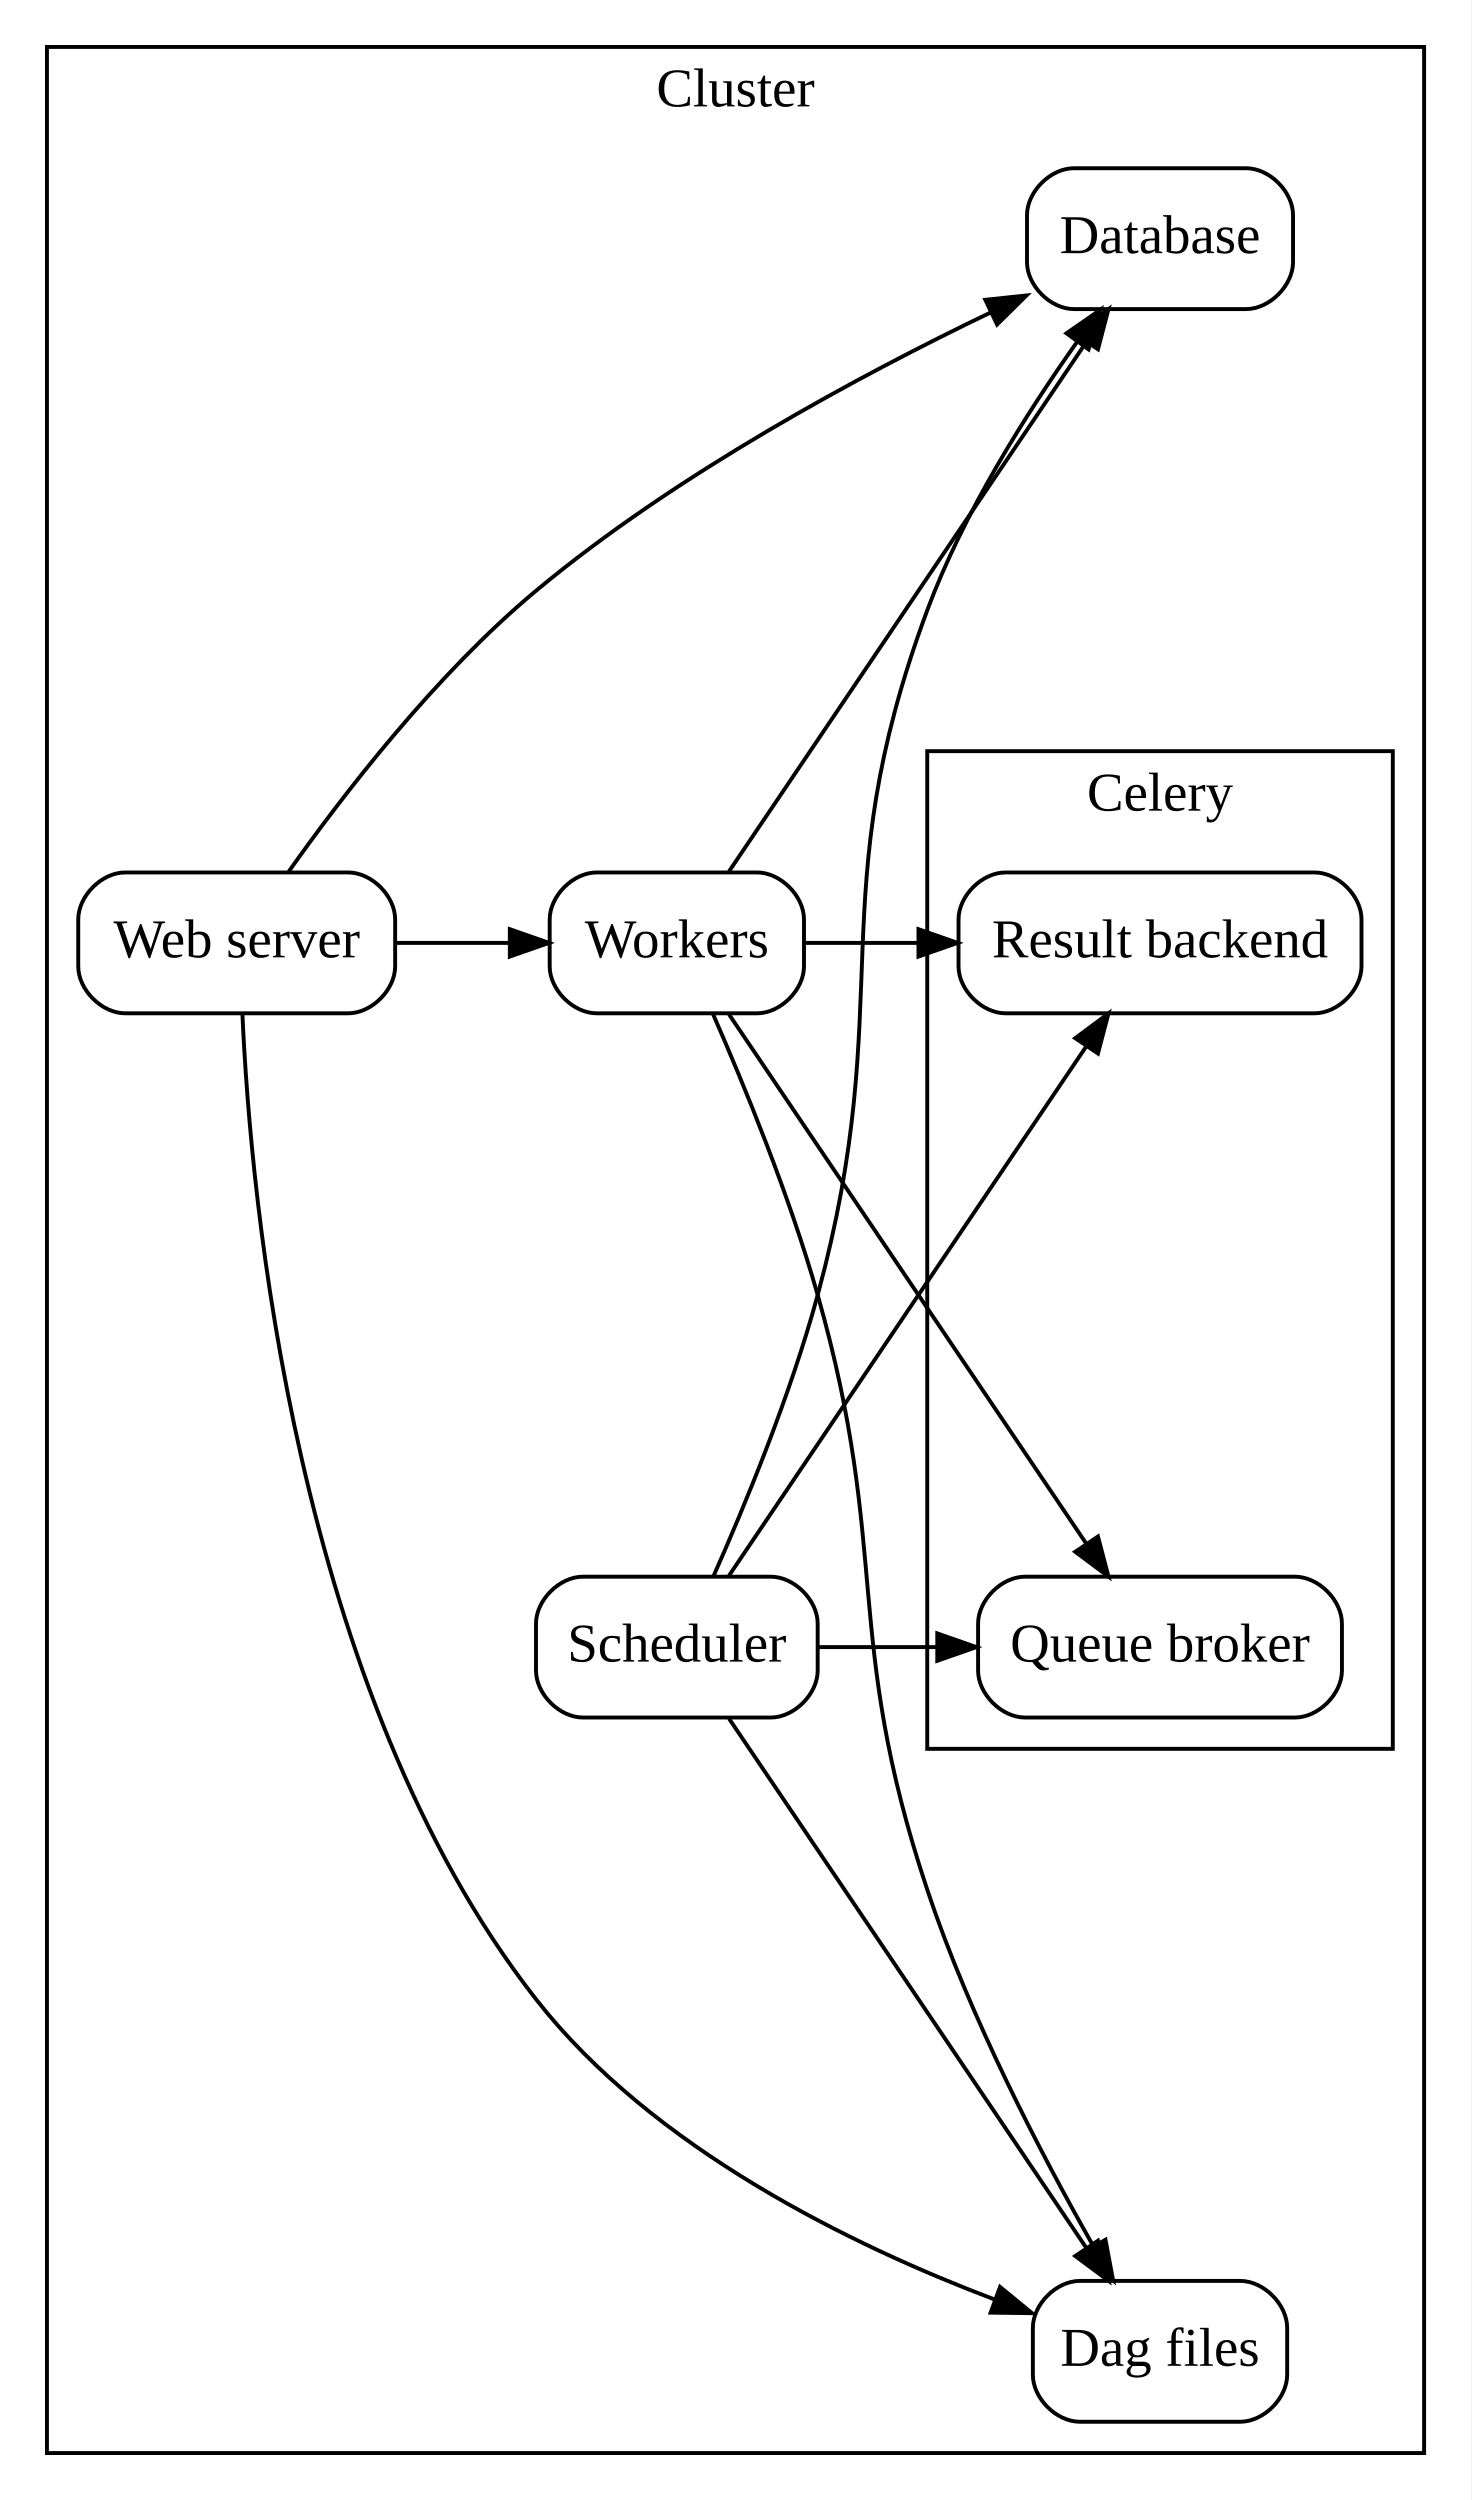
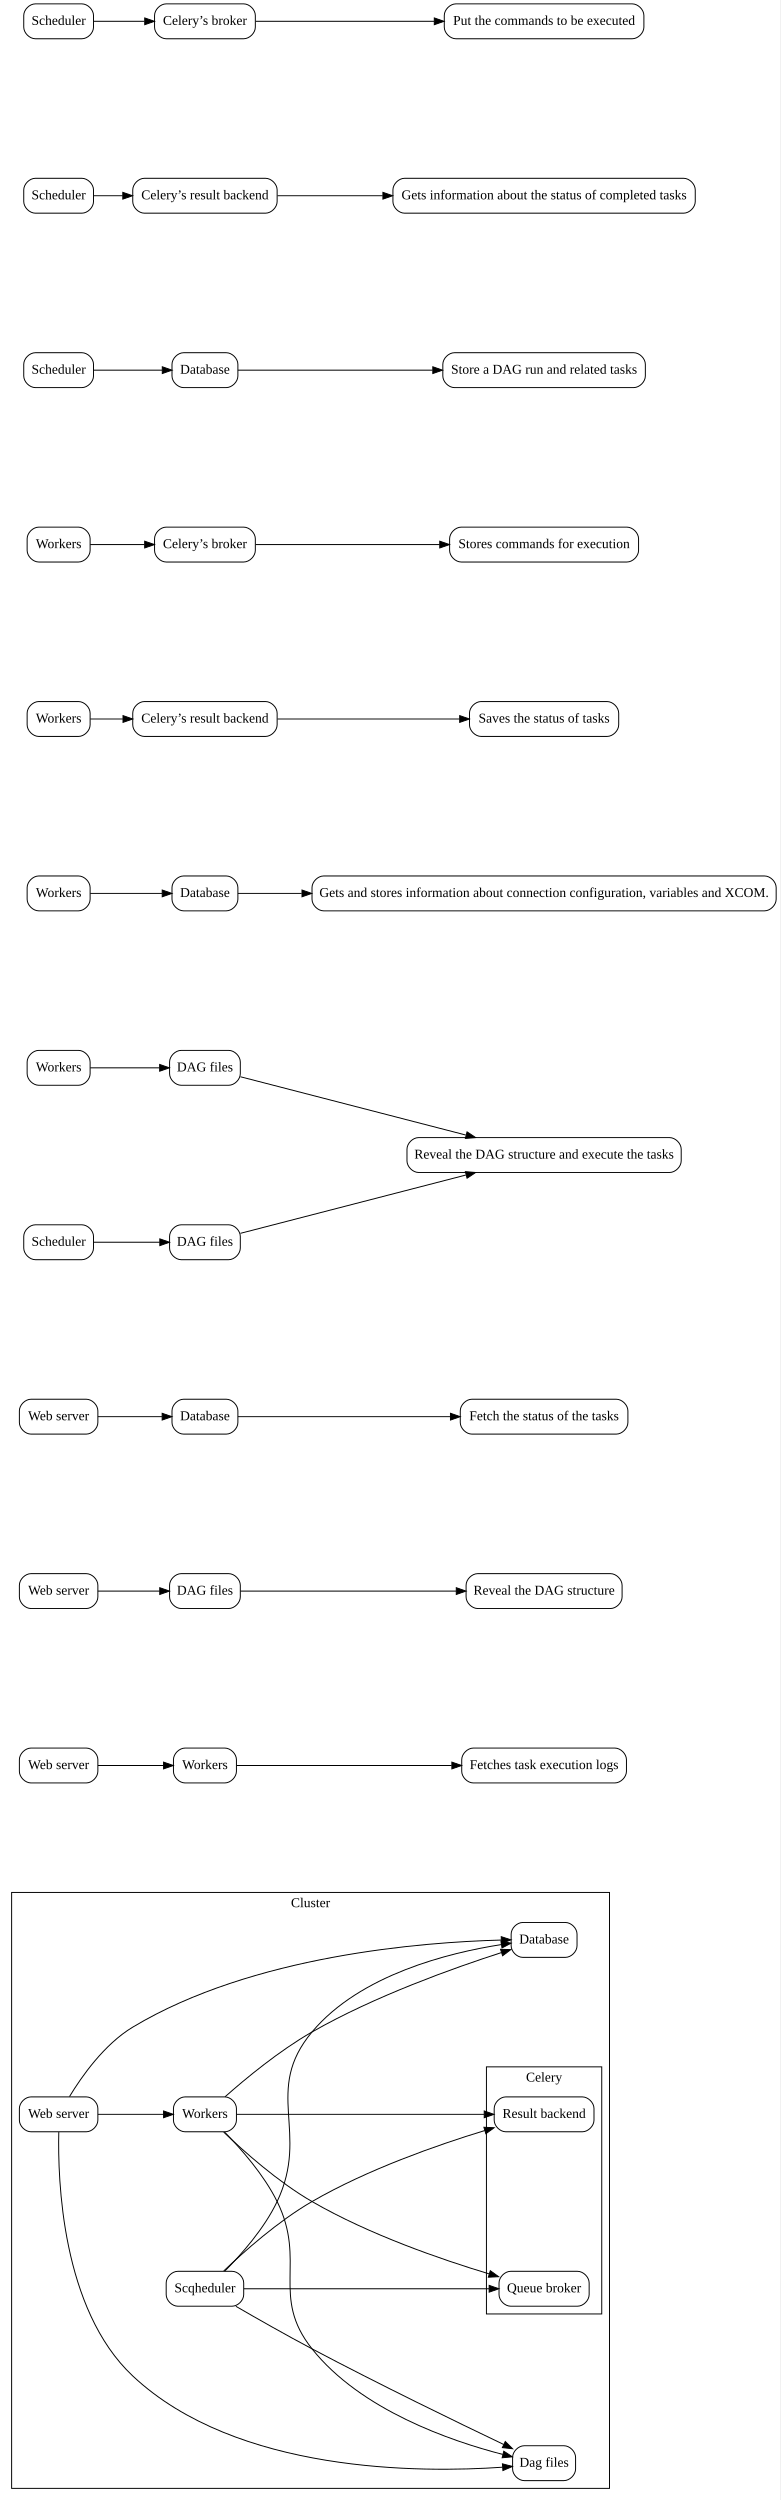
- <svg xmlns="http://www.w3.org/2000/svg" width="376pt" height="639pt" viewBox="0.00 0.00 376.00 639.00">
-   <g id="graph0" class="graph" transform="scale(1 1) rotate(0) translate(4 635)">
-     <polygon fill="white" stroke="transparent" points="-4,4 -4,-635 372,-635 372,4 -4,4" />
+ <svg xmlns="http://www.w3.org/2000/svg" width="805pt" height="2580pt" viewBox="0.00 0.00 805.00 2580.00">
+   <g id="graph0" class="graph" transform="scale(1 1) rotate(0) translate(4 2576)">
+     <polygon fill="white" stroke="transparent" points="-4,4 -4,-2576 801,-2576 801,4 -4,4" />
    <g id="clust1" class="cluster">
-       <polygon fill="none" stroke="black" points="8,-8 8,-623 360,-623 360,-8 8,-8" />
-       <text text-anchor="middle" x="184" y="-607.8" font-family="Times New Roman,serif" font-size="14.00">Cluster</text>
+       <polygon fill="none" stroke="black" points="8,-8 8,-623 625,-623 625,-8 8,-8" />
+       <text text-anchor="middle" x="316.5" y="-607.8" font-family="Times New Roman,serif" font-size="14.00">Cluster</text>
    </g>
    <g id="clust2" class="cluster">
-       <polygon fill="none" stroke="black" points="233,-188 233,-443 352,-443 352,-188 233,-188" />
-       <text text-anchor="middle" x="292.5" y="-427.8" font-family="Times New Roman,serif" font-size="14.00">Celery</text>
+       <polygon fill="none" stroke="black" points="498,-188 498,-443 617,-443 617,-188 498,-188" />
+       <text text-anchor="middle" x="557.5" y="-427.8" font-family="Times New Roman,serif" font-size="14.00">Celery</text>
    </g>
    <g id="node1" class="node">
      <path fill="none" stroke="black" d="M85,-412C85,-412 28,-412 28,-412 22,-412 16,-406 16,-400 16,-400 16,-388 16,-388 16,-382 22,-376 28,-376 28,-376 85,-376 85,-376 91,-376 97,-382 97,-388 97,-388 97,-400 97,-400 97,-406 91,-412 85,-412" />
      <text text-anchor="middle" x="56.5" y="-390.3" font-family="Times New Roman,serif" font-size="14.00">Web server</text>
    </g>
    <g id="node2" class="node">
-       <path fill="none" stroke="black" d="M189.5,-412C189.5,-412 148.5,-412 148.5,-412 142.5,-412 136.5,-406 136.5,-400 136.5,-400 136.5,-388 136.5,-388 136.5,-382 142.5,-376 148.5,-376 148.5,-376 189.5,-376 189.5,-376 195.5,-376 201.5,-382 201.5,-388 201.5,-388 201.5,-400 201.5,-400 201.5,-406 195.5,-412 189.5,-412" />
-       <text text-anchor="middle" x="169" y="-390.3" font-family="Times New Roman,serif" font-size="14.00">Workers</text>
+       <path fill="none" stroke="black" d="M228,-412C228,-412 187,-412 187,-412 181,-412 175,-406 175,-400 175,-400 175,-388 175,-388 175,-382 181,-376 187,-376 187,-376 228,-376 228,-376 234,-376 240,-382 240,-388 240,-388 240,-400 240,-400 240,-406 234,-412 228,-412" />
+       <text text-anchor="middle" x="207.5" y="-390.3" font-family="Times New Roman,serif" font-size="14.00">Workers</text>
    </g>
    <g id="edge1" class="edge">
-       <path fill="none" stroke="black" d="M97.08,-394C106.54,-394 116.67,-394 126.22,-394" />
-       <polygon fill="black" stroke="black" points="126.31,-397.5 136.31,-394 126.31,-390.5 126.31,-397.5" />
+       <path fill="none" stroke="black" d="M97.04,-394C117.93,-394 143.57,-394 164.78,-394" />
+       <polygon fill="black" stroke="black" points="164.8,-397.5 174.8,-394 164.8,-390.5 164.8,-397.5" />
    </g>
    <g id="node4" class="node">
-       <path fill="none" stroke="black" d="M314.5,-592C314.5,-592 270.5,-592 270.5,-592 264.5,-592 258.5,-586 258.5,-580 258.5,-580 258.5,-568 258.5,-568 258.5,-562 264.5,-556 270.5,-556 270.5,-556 314.5,-556 314.5,-556 320.5,-556 326.5,-562 326.5,-568 326.5,-568 326.5,-580 326.5,-580 326.5,-586 320.5,-592 314.5,-592" />
-       <text text-anchor="middle" x="292.5" y="-570.3" font-family="Times New Roman,serif" font-size="14.00">Database</text>
+       <path fill="none" stroke="black" d="M579.5,-592C579.5,-592 535.5,-592 535.5,-592 529.5,-592 523.5,-586 523.5,-580 523.5,-580 523.5,-568 523.5,-568 523.5,-562 529.5,-556 535.5,-556 535.5,-556 579.5,-556 579.5,-556 585.5,-556 591.5,-562 591.5,-568 591.5,-568 591.5,-580 591.5,-580 591.5,-586 585.5,-592 579.5,-592" />
+       <text text-anchor="middle" x="557.5" y="-570.3" font-family="Times New Roman,serif" font-size="14.00">Database</text>
    </g>
    <g id="edge2" class="edge">
-       <path fill="none" stroke="black" d="M69.79,-412.22C83.54,-431.68 107.3,-462.59 133,-484 168.78,-513.81 215.8,-539.09 249.32,-555.19" />
-       <polygon fill="black" stroke="black" points="247.85,-558.37 258.39,-559.49 250.85,-552.05 247.85,-558.37" />
+       <path fill="none" stroke="black" d="M67.72,-412.34C80.29,-433.11 103.63,-466.35 133,-484 256.47,-558.2 432.42,-571.74 513.08,-573.86" />
+       <polygon fill="black" stroke="black" points="513.28,-577.37 523.35,-574.08 513.43,-570.37 513.28,-577.37" />
    </g>
    <g id="node5" class="node">
-       <path fill="none" stroke="black" d="M313,-52C313,-52 272,-52 272,-52 266,-52 260,-46 260,-40 260,-40 260,-28 260,-28 260,-22 266,-16 272,-16 272,-16 313,-16 313,-16 319,-16 325,-22 325,-28 325,-28 325,-40 325,-40 325,-46 319,-52 313,-52" />
-       <text text-anchor="middle" x="292.5" y="-30.3" font-family="Times New Roman,serif" font-size="14.00">Dag files</text>
+       <path fill="none" stroke="black" d="M578,-52C578,-52 537,-52 537,-52 531,-52 525,-46 525,-40 525,-40 525,-28 525,-28 525,-22 531,-16 537,-16 537,-16 578,-16 578,-16 584,-16 590,-22 590,-28 590,-28 590,-40 590,-40 590,-46 584,-52 578,-52" />
+       <text text-anchor="middle" x="557.5" y="-30.3" font-family="Times New Roman,serif" font-size="14.00">Dag files</text>
    </g>
    <g id="edge3" class="edge">
-       <path fill="none" stroke="black" d="M57.96,-375.82C60.04,-329.07 71.4,-202.8 133,-124 162.93,-85.72 213.98,-60.98 250.05,-47.31" />
-       <polygon fill="black" stroke="black" points="251.61,-50.47 259.8,-43.75 249.2,-43.89 251.61,-50.47" />
+       <path fill="none" stroke="black" d="M56.67,-375.69C55.51,-326.93 59.54,-192.95 133,-124 240.09,-23.48 430.42,-23.98 514.54,-29.84" />
+       <polygon fill="black" stroke="black" points="514.49,-33.35 524.73,-30.62 515.02,-26.37 514.49,-33.35" />
    </g>
    <g id="edge4" class="edge">
-       <path fill="none" stroke="black" d="M182.32,-412.25C203.93,-444.27 248.76,-510.68 273.73,-547.67" />
-       <polygon fill="black" stroke="black" points="270.83,-549.64 279.33,-555.97 276.64,-545.72 270.83,-549.64" />
+       <path fill="none" stroke="black" d="M228.26,-412.14C249.3,-430.75 284.16,-459.64 318,-479 382.61,-515.96 464.41,-545.12 513.49,-560.94" />
+       <polygon fill="black" stroke="black" points="512.56,-564.31 523.15,-564.01 514.68,-557.64 512.56,-564.31" />
    </g>
    <g id="edge5" class="edge">
-       <path fill="none" stroke="black" d="M178.28,-375.73C186.13,-357.79 197.77,-329.48 205,-304 223.75,-237.92 211.31,-217.18 233,-152 243.85,-119.39 262.12,-84.4 275.36,-61.06" />
-       <polygon fill="black" stroke="black" points="278.56,-62.53 280.52,-52.12 272.49,-59.04 278.56,-62.53" />
+       <path fill="none" stroke="black" d="M227.66,-375.79C244.44,-358.77 268.24,-331.86 282,-304 312.74,-241.75 274.78,-206.33 318,-152 368.25,-88.83 461.02,-56.92 514.85,-43.02" />
+       <polygon fill="black" stroke="black" points="515.9,-46.37 524.75,-40.56 514.2,-39.58 515.9,-46.37" />
    </g>
    <g id="node6" class="node">
-       <path fill="none" stroke="black" d="M332,-412C332,-412 253,-412 253,-412 247,-412 241,-406 241,-400 241,-400 241,-388 241,-388 241,-382 247,-376 253,-376 253,-376 332,-376 332,-376 338,-376 344,-382 344,-388 344,-388 344,-400 344,-400 344,-406 338,-412 332,-412" />
-       <text text-anchor="middle" x="292.5" y="-390.3" font-family="Times New Roman,serif" font-size="14.00">Result backend</text>
+       <path fill="none" stroke="black" d="M597,-412C597,-412 518,-412 518,-412 512,-412 506,-406 506,-400 506,-400 506,-388 506,-388 506,-382 512,-376 518,-376 518,-376 597,-376 597,-376 603,-376 609,-382 609,-388 609,-388 609,-400 609,-400 609,-406 603,-412 597,-412" />
+       <text text-anchor="middle" x="557.5" y="-390.3" font-family="Times New Roman,serif" font-size="14.00">Result backend</text>
    </g>
    <g id="edge6" class="edge">
-       <path fill="none" stroke="black" d="M201.61,-394C210.57,-394 220.64,-394 230.72,-394" />
-       <polygon fill="black" stroke="black" points="230.76,-397.5 240.76,-394 230.76,-390.5 230.76,-397.5" />
+       <path fill="none" stroke="black" d="M240.31,-394C298.08,-394 421.14,-394 495.55,-394" />
+       <polygon fill="black" stroke="black" points="495.72,-397.5 505.72,-394 495.72,-390.5 495.72,-397.5" />
    </g>
    <g id="node7" class="node">
-       <path fill="none" stroke="black" d="M327,-232C327,-232 258,-232 258,-232 252,-232 246,-226 246,-220 246,-220 246,-208 246,-208 246,-202 252,-196 258,-196 258,-196 327,-196 327,-196 333,-196 339,-202 339,-208 339,-208 339,-220 339,-220 339,-226 333,-232 327,-232" />
-       <text text-anchor="middle" x="292.5" y="-210.3" font-family="Times New Roman,serif" font-size="14.00">Queue broker</text>
+       <path fill="none" stroke="black" d="M592,-232C592,-232 523,-232 523,-232 517,-232 511,-226 511,-220 511,-220 511,-208 511,-208 511,-202 517,-196 523,-196 523,-196 592,-196 592,-196 598,-196 604,-202 604,-208 604,-208 604,-220 604,-220 604,-226 598,-232 592,-232" />
+       <text text-anchor="middle" x="557.5" y="-210.3" font-family="Times New Roman,serif" font-size="14.00">Queue broker</text>
    </g>
    <g id="edge7" class="edge">
-       <path fill="none" stroke="black" d="M182.32,-375.75C203.93,-343.73 248.76,-277.32 273.73,-240.33" />
-       <polygon fill="black" stroke="black" points="276.64,-242.28 279.33,-232.03 270.83,-238.36 276.64,-242.28" />
+       <path fill="none" stroke="black" d="M226.85,-375.67C247.52,-355.84 282.85,-324.33 318,-304 376.9,-269.93 451.08,-244.32 500.94,-229.3" />
+       <polygon fill="black" stroke="black" points="501.99,-232.64 510.57,-226.44 499.99,-225.93 501.99,-232.64" />
    </g>
    <g id="node3" class="node">
-       <path fill="none" stroke="black" d="M193,-232C193,-232 145,-232 145,-232 139,-232 133,-226 133,-220 133,-220 133,-208 133,-208 133,-202 139,-196 145,-196 145,-196 193,-196 193,-196 199,-196 205,-202 205,-208 205,-208 205,-220 205,-220 205,-226 199,-232 193,-232" />
-       <text text-anchor="middle" x="169" y="-210.3" font-family="Times New Roman,serif" font-size="14.00">Scheduler</text>
+       <path fill="none" stroke="black" d="M235.5,-232C235.5,-232 179.5,-232 179.5,-232 173.5,-232 167.5,-226 167.5,-220 167.5,-220 167.5,-208 167.5,-208 167.5,-202 173.5,-196 179.5,-196 179.5,-196 235.5,-196 235.5,-196 241.5,-196 247.5,-202 247.5,-208 247.5,-208 247.5,-220 247.5,-220 247.5,-226 241.5,-232 235.5,-232" />
+       <text text-anchor="middle" x="207.5" y="-210.3" font-family="Times New Roman,serif" font-size="14.00">Scqheduler</text>
    </g>
    <g id="edge8" class="edge">
-       <path fill="none" stroke="black" d="M178.41,-232.23C186.36,-250.14 198.07,-278.43 205,-304 225.61,-380.02 205.6,-405.15 233,-479 242.21,-503.81 258.25,-529.2 271.21,-547.48" />
-       <polygon fill="black" stroke="black" points="268.58,-549.81 277.28,-555.85 274.24,-545.7 268.58,-549.81" />
+       <path fill="none" stroke="black" d="M227.85,-232.12C244.77,-249.07 268.66,-275.94 282,-304 316.1,-375.71 267.01,-418.13 318,-479 367.61,-538.22 459.37,-560.8 513.47,-569.2" />
+       <polygon fill="black" stroke="black" points="513.04,-572.68 523.44,-570.66 514.05,-565.75 513.04,-572.68" />
    </g>
    <g id="edge9" class="edge">
-       <path fill="none" stroke="black" d="M182.32,-195.75C203.93,-163.73 248.76,-97.32 273.73,-60.33" />
-       <polygon fill="black" stroke="black" points="276.64,-62.28 279.33,-52.03 270.83,-58.36 276.64,-62.28" />
+       <path fill="none" stroke="black" d="M239.4,-195.9C261.19,-183.28 291.17,-166.22 318,-152 386.69,-115.6 468.13,-76.06 515.88,-53.25" />
+       <polygon fill="black" stroke="black" points="517.45,-56.38 524.96,-48.91 514.43,-50.06 517.45,-56.38" />
    </g>
    <g id="edge10" class="edge">
-       <path fill="none" stroke="black" d="M182.32,-232.25C203.93,-264.27 248.76,-330.68 273.73,-367.67" />
-       <polygon fill="black" stroke="black" points="270.83,-369.64 279.33,-375.97 276.64,-365.72 270.83,-369.64" />
+       <path fill="none" stroke="black" d="M226.85,-232.33C247.52,-252.16 282.85,-283.67 318,-304 375.1,-337.03 446.57,-362.11 496.31,-377.3" />
+       <polygon fill="black" stroke="black" points="495.38,-380.67 505.96,-380.2 497.39,-373.97 495.38,-380.67" />
    </g>
    <g id="edge11" class="edge">
-       <path fill="none" stroke="black" d="M205.14,-214C214.6,-214 225.08,-214 235.38,-214" />
-       <polygon fill="black" stroke="black" points="235.57,-217.5 245.57,-214 235.57,-210.5 235.57,-217.5" />
+       <path fill="none" stroke="black" d="M247.74,-214C309.58,-214 429.93,-214 500.73,-214" />
+       <polygon fill="black" stroke="black" points="500.81,-217.5 510.81,-214 500.81,-210.5 500.81,-217.5" />
+     </g>
+     <g id="node8" class="node">
+       <path fill="none" stroke="black" d="M85,-772C85,-772 28,-772 28,-772 22,-772 16,-766 16,-760 16,-760 16,-748 16,-748 16,-742 22,-736 28,-736 28,-736 85,-736 85,-736 91,-736 97,-742 97,-748 97,-748 97,-760 97,-760 97,-766 91,-772 85,-772" />
+       <text text-anchor="middle" x="56.5" y="-750.3" font-family="Times New Roman,serif" font-size="14.00">Web server</text>
+     </g>
+     <g id="node9" class="node">
+       <path fill="none" stroke="black" d="M228,-772C228,-772 187,-772 187,-772 181,-772 175,-766 175,-760 175,-760 175,-748 175,-748 175,-742 181,-736 187,-736 187,-736 228,-736 228,-736 234,-736 240,-742 240,-748 240,-748 240,-760 240,-760 240,-766 234,-772 228,-772" />
+       <text text-anchor="middle" x="207.5" y="-750.3" font-family="Times New Roman,serif" font-size="14.00">Workers</text>
+     </g>
+     <g id="edge12" class="edge">
+       <path fill="none" stroke="black" d="M97.04,-754C117.93,-754 143.57,-754 164.78,-754" />
+       <polygon fill="black" stroke="black" points="164.8,-757.5 174.8,-754 164.8,-750.5 164.8,-757.5" />
+     </g>
+     <g id="node10" class="node">
+       <path fill="none" stroke="black" d="M630.5,-772C630.5,-772 484.5,-772 484.5,-772 478.5,-772 472.5,-766 472.5,-760 472.5,-760 472.5,-748 472.5,-748 472.5,-742 478.5,-736 484.5,-736 484.5,-736 630.5,-736 630.5,-736 636.5,-736 642.5,-742 642.5,-748 642.5,-748 642.5,-760 642.5,-760 642.5,-766 636.5,-772 630.5,-772" />
+       <text text-anchor="middle" x="557.5" y="-750.3" font-family="Times New Roman,serif" font-size="14.00">Fetches task execution logs</text>
+     </g>
+     <g id="edge13" class="edge">
+       <path fill="none" stroke="black" d="M240.31,-754C290.06,-754 388.26,-754 462.09,-754" />
+       <polygon fill="black" stroke="black" points="462.33,-757.5 472.33,-754 462.33,-750.5 462.33,-757.5" />
+     </g>
+     <g id="node11" class="node">
+       <path fill="none" stroke="black" d="M85,-952C85,-952 28,-952 28,-952 22,-952 16,-946 16,-940 16,-940 16,-928 16,-928 16,-922 22,-916 28,-916 28,-916 85,-916 85,-916 91,-916 97,-922 97,-928 97,-928 97,-940 97,-940 97,-946 91,-952 85,-952" />
+       <text text-anchor="middle" x="56.5" y="-930.3" font-family="Times New Roman,serif" font-size="14.00">Web server</text>
+     </g>
+     <g id="node12" class="node">
+       <path fill="none" stroke="black" d="M232,-952C232,-952 183,-952 183,-952 177,-952 171,-946 171,-940 171,-940 171,-928 171,-928 171,-922 177,-916 183,-916 183,-916 232,-916 232,-916 238,-916 244,-922 244,-928 244,-928 244,-940 244,-940 244,-946 238,-952 232,-952" />
+       <text text-anchor="middle" x="207.5" y="-930.3" font-family="Times New Roman,serif" font-size="14.00">DAG files</text>
+     </g>
+     <g id="edge14" class="edge">
+       <path fill="none" stroke="black" d="M97.04,-934C116.66,-934 140.46,-934 160.85,-934" />
+       <polygon fill="black" stroke="black" points="160.86,-937.5 170.86,-934 160.86,-930.5 160.86,-937.5" />
+     </g>
+     <g id="node13" class="node">
+       <path fill="none" stroke="black" d="M626,-952C626,-952 489,-952 489,-952 483,-952 477,-946 477,-940 477,-940 477,-928 477,-928 477,-922 483,-916 489,-916 489,-916 626,-916 626,-916 632,-916 638,-922 638,-928 638,-928 638,-940 638,-940 638,-946 632,-952 626,-952" />
+       <text text-anchor="middle" x="557.5" y="-930.3" font-family="Times New Roman,serif" font-size="14.00">Reveal the DAG structure</text>
+     </g>
+     <g id="edge15" class="edge">
+       <path fill="none" stroke="black" d="M244.11,-934C296.06,-934 394.33,-934 466.83,-934" />
+       <polygon fill="black" stroke="black" points="466.88,-937.5 476.88,-934 466.88,-930.5 466.88,-937.5" />
+     </g>
+     <g id="node14" class="node">
+       <path fill="none" stroke="black" d="M85,-1132C85,-1132 28,-1132 28,-1132 22,-1132 16,-1126 16,-1120 16,-1120 16,-1108 16,-1108 16,-1102 22,-1096 28,-1096 28,-1096 85,-1096 85,-1096 91,-1096 97,-1102 97,-1108 97,-1108 97,-1120 97,-1120 97,-1126 91,-1132 85,-1132" />
+       <text text-anchor="middle" x="56.5" y="-1110.3" font-family="Times New Roman,serif" font-size="14.00">Web server</text>
+     </g>
+     <g id="node15" class="node">
+       <path fill="none" stroke="black" d="M229.5,-1132C229.5,-1132 185.5,-1132 185.5,-1132 179.5,-1132 173.5,-1126 173.5,-1120 173.5,-1120 173.5,-1108 173.5,-1108 173.5,-1102 179.5,-1096 185.5,-1096 185.5,-1096 229.5,-1096 229.5,-1096 235.5,-1096 241.5,-1102 241.5,-1108 241.5,-1108 241.5,-1120 241.5,-1120 241.5,-1126 235.5,-1132 229.5,-1132" />
+       <text text-anchor="middle" x="207.5" y="-1110.3" font-family="Times New Roman,serif" font-size="14.00">Database</text>
+     </g>
+     <g id="edge16" class="edge">
+       <path fill="none" stroke="black" d="M97.04,-1114C117.39,-1114 142.25,-1114 163.13,-1114" />
+       <polygon fill="black" stroke="black" points="163.34,-1117.5 173.34,-1114 163.34,-1110.5 163.34,-1117.5" />
+     </g>
+     <g id="node16" class="node">
+       <path fill="none" stroke="black" d="M632,-1132C632,-1132 483,-1132 483,-1132 477,-1132 471,-1126 471,-1120 471,-1120 471,-1108 471,-1108 471,-1102 477,-1096 483,-1096 483,-1096 632,-1096 632,-1096 638,-1096 644,-1102 644,-1108 644,-1108 644,-1120 644,-1120 644,-1126 638,-1132 632,-1132" />
+       <text text-anchor="middle" x="557.5" y="-1110.3" font-family="Times New Roman,serif" font-size="14.00">Fetch the status of the tasks</text>
+     </g>
+     <g id="edge17" class="edge">
+       <path fill="none" stroke="black" d="M241.55,-1114C291.38,-1114 387.67,-1114 460.73,-1114" />
+       <polygon fill="black" stroke="black" points="460.87,-1117.5 470.87,-1114 460.87,-1110.5 460.87,-1117.5" />
+     </g>
+     <g id="node17" class="node">
+       <path fill="none" stroke="black" d="M77,-1492C77,-1492 36,-1492 36,-1492 30,-1492 24,-1486 24,-1480 24,-1480 24,-1468 24,-1468 24,-1462 30,-1456 36,-1456 36,-1456 77,-1456 77,-1456 83,-1456 89,-1462 89,-1468 89,-1468 89,-1480 89,-1480 89,-1486 83,-1492 77,-1492" />
+       <text text-anchor="middle" x="56.5" y="-1470.3" font-family="Times New Roman,serif" font-size="14.00">Workers</text>
+     </g>
+     <g id="node18" class="node">
+       <path fill="none" stroke="black" d="M232,-1492C232,-1492 183,-1492 183,-1492 177,-1492 171,-1486 171,-1480 171,-1480 171,-1468 171,-1468 171,-1462 177,-1456 183,-1456 183,-1456 232,-1456 232,-1456 238,-1456 244,-1462 244,-1468 244,-1468 244,-1480 244,-1480 244,-1486 238,-1492 232,-1492" />
+       <text text-anchor="middle" x="207.5" y="-1470.3" font-family="Times New Roman,serif" font-size="14.00">DAG files</text>
+     </g>
+     <g id="edge18" class="edge">
+       <path fill="none" stroke="black" d="M89.1,-1474C109.84,-1474 137.31,-1474 160.47,-1474" />
+       <polygon fill="black" stroke="black" points="160.76,-1477.5 170.76,-1474 160.76,-1470.5 160.76,-1477.5" />
+     </g>
+     <g id="node19" class="node">
+       <path fill="none" stroke="black" d="M687,-1402C687,-1402 428,-1402 428,-1402 422,-1402 416,-1396 416,-1390 416,-1390 416,-1378 416,-1378 416,-1372 422,-1366 428,-1366 428,-1366 687,-1366 687,-1366 693,-1366 699,-1372 699,-1378 699,-1378 699,-1390 699,-1390 699,-1396 693,-1402 687,-1402" />
+       <text text-anchor="middle" x="557.5" y="-1380.3" font-family="Times New Roman,serif" font-size="14.00">Reveal the DAG structure and execute the tasks</text>
+     </g>
+     <g id="edge19" class="edge">
+       <path fill="none" stroke="black" d="M244.11,-1464.79C298.46,-1450.74 403.5,-1423.57 476.7,-1404.64" />
+       <polygon fill="black" stroke="black" points="478.01,-1407.92 486.81,-1402.02 476.25,-1401.14 478.01,-1407.92" />
+     </g>
+     <g id="node20" class="node">
+       <path fill="none" stroke="black" d="M77,-1672C77,-1672 36,-1672 36,-1672 30,-1672 24,-1666 24,-1660 24,-1660 24,-1648 24,-1648 24,-1642 30,-1636 36,-1636 36,-1636 77,-1636 77,-1636 83,-1636 89,-1642 89,-1648 89,-1648 89,-1660 89,-1660 89,-1666 83,-1672 77,-1672" />
+       <text text-anchor="middle" x="56.5" y="-1650.3" font-family="Times New Roman,serif" font-size="14.00">Workers</text>
+     </g>
+     <g id="node21" class="node">
+       <path fill="none" stroke="black" d="M229.5,-1672C229.5,-1672 185.5,-1672 185.5,-1672 179.5,-1672 173.5,-1666 173.5,-1660 173.5,-1660 173.5,-1648 173.5,-1648 173.5,-1642 179.5,-1636 185.5,-1636 185.5,-1636 229.5,-1636 229.5,-1636 235.5,-1636 241.5,-1642 241.5,-1648 241.5,-1648 241.5,-1660 241.5,-1660 241.5,-1666 235.5,-1672 229.5,-1672" />
+       <text text-anchor="middle" x="207.5" y="-1650.3" font-family="Times New Roman,serif" font-size="14.00">Database</text>
+     </g>
+     <g id="edge20" class="edge">
+       <path fill="none" stroke="black" d="M89.1,-1654C110.68,-1654 139.54,-1654 163.25,-1654" />
+       <polygon fill="black" stroke="black" points="163.4,-1657.5 173.4,-1654 163.4,-1650.5 163.4,-1657.5" />
+     </g>
+     <g id="node22" class="node">
+       <path fill="none" stroke="black" d="M785,-1672C785,-1672 330,-1672 330,-1672 324,-1672 318,-1666 318,-1660 318,-1660 318,-1648 318,-1648 318,-1642 324,-1636 330,-1636 330,-1636 785,-1636 785,-1636 791,-1636 797,-1642 797,-1648 797,-1648 797,-1660 797,-1660 797,-1666 791,-1672 785,-1672" />
+       <text text-anchor="middle" x="557.5" y="-1650.3" font-family="Times New Roman,serif" font-size="14.00">Gets and stores information about connection configuration, variables and XCOM.</text>
+     </g>
+     <g id="edge21" class="edge">
+       <path fill="none" stroke="black" d="M241.55,-1654C258.85,-1654 281.75,-1654 307.34,-1654" />
+       <polygon fill="black" stroke="black" points="307.66,-1657.5 317.66,-1654 307.66,-1650.5 307.66,-1657.5" />
+     </g>
+     <g id="node23" class="node">
+       <path fill="none" stroke="black" d="M77,-1852C77,-1852 36,-1852 36,-1852 30,-1852 24,-1846 24,-1840 24,-1840 24,-1828 24,-1828 24,-1822 30,-1816 36,-1816 36,-1816 77,-1816 77,-1816 83,-1816 89,-1822 89,-1828 89,-1828 89,-1840 89,-1840 89,-1846 83,-1852 77,-1852" />
+       <text text-anchor="middle" x="56.5" y="-1830.3" font-family="Times New Roman,serif" font-size="14.00">Workers</text>
+     </g>
+     <g id="node24" class="node">
+       <path fill="none" stroke="black" d="M270,-1852C270,-1852 145,-1852 145,-1852 139,-1852 133,-1846 133,-1840 133,-1840 133,-1828 133,-1828 133,-1822 139,-1816 145,-1816 145,-1816 270,-1816 270,-1816 276,-1816 282,-1822 282,-1828 282,-1828 282,-1840 282,-1840 282,-1846 276,-1852 270,-1852" />
+       <text text-anchor="middle" x="207.5" y="-1830.3" font-family="Times New Roman,serif" font-size="14.00">Celery’s result backend</text>
+     </g>
+     <g id="edge22" class="edge">
+       <path fill="none" stroke="black" d="M89.1,-1834C99.18,-1834 110.84,-1834 122.83,-1834" />
+       <polygon fill="black" stroke="black" points="122.95,-1837.5 132.95,-1834 122.95,-1830.5 122.95,-1837.5" />
+     </g>
+     <g id="node25" class="node">
+       <path fill="none" stroke="black" d="M622.5,-1852C622.5,-1852 492.5,-1852 492.5,-1852 486.5,-1852 480.5,-1846 480.5,-1840 480.5,-1840 480.5,-1828 480.5,-1828 480.5,-1822 486.5,-1816 492.5,-1816 492.5,-1816 622.5,-1816 622.5,-1816 628.5,-1816 634.5,-1822 634.5,-1828 634.5,-1828 634.5,-1840 634.5,-1840 634.5,-1846 628.5,-1852 622.5,-1852" />
+       <text text-anchor="middle" x="557.5" y="-1830.3" font-family="Times New Roman,serif" font-size="14.00">Saves the status of tasks</text>
+     </g>
+     <g id="edge23" class="edge">
+       <path fill="none" stroke="black" d="M282.3,-1834C337.26,-1834 412.45,-1834 470.19,-1834" />
+       <polygon fill="black" stroke="black" points="470.4,-1837.5 480.4,-1834 470.4,-1830.5 470.4,-1837.5" />
+     </g>
+     <g id="node26" class="node">
+       <path fill="none" stroke="black" d="M77,-2032C77,-2032 36,-2032 36,-2032 30,-2032 24,-2026 24,-2020 24,-2020 24,-2008 24,-2008 24,-2002 30,-1996 36,-1996 36,-1996 77,-1996 77,-1996 83,-1996 89,-2002 89,-2008 89,-2008 89,-2020 89,-2020 89,-2026 83,-2032 77,-2032" />
+       <text text-anchor="middle" x="56.5" y="-2010.3" font-family="Times New Roman,serif" font-size="14.00">Workers</text>
+     </g>
+     <g id="node27" class="node">
+       <path fill="none" stroke="black" d="M247.5,-2032C247.5,-2032 167.5,-2032 167.5,-2032 161.5,-2032 155.5,-2026 155.5,-2020 155.5,-2020 155.5,-2008 155.5,-2008 155.5,-2002 161.5,-1996 167.5,-1996 167.5,-1996 247.5,-1996 247.5,-1996 253.5,-1996 259.5,-2002 259.5,-2008 259.5,-2008 259.5,-2020 259.5,-2020 259.5,-2026 253.5,-2032 247.5,-2032" />
+       <text text-anchor="middle" x="207.5" y="-2010.3" font-family="Times New Roman,serif" font-size="14.00">Celery’s broker</text>
+     </g>
+     <g id="edge24" class="edge">
+       <path fill="none" stroke="black" d="M89.1,-2014C105.39,-2014 125.84,-2014 145.08,-2014" />
+       <polygon fill="black" stroke="black" points="145.31,-2017.5 155.31,-2014 145.31,-2010.5 145.31,-2017.5" />
+     </g>
+     <g id="node28" class="node">
+       <path fill="none" stroke="black" d="M643,-2032C643,-2032 472,-2032 472,-2032 466,-2032 460,-2026 460,-2020 460,-2020 460,-2008 460,-2008 460,-2002 466,-1996 472,-1996 472,-1996 643,-1996 643,-1996 649,-1996 655,-2002 655,-2008 655,-2008 655,-2020 655,-2020 655,-2026 649,-2032 643,-2032" />
+       <text text-anchor="middle" x="557.5" y="-2010.3" font-family="Times New Roman,serif" font-size="14.00">Stores commands for execution</text>
+     </g>
+     <g id="edge25" class="edge">
+       <path fill="none" stroke="black" d="M259.85,-2014C309.65,-2014 386.73,-2014 449.83,-2014" />
+       <polygon fill="black" stroke="black" points="449.83,-2017.5 459.83,-2014 449.83,-2010.5 449.83,-2017.5" />
+     </g>
+     <g id="node29" class="node">
+       <path fill="none" stroke="black" d="M80.5,-1312C80.5,-1312 32.5,-1312 32.5,-1312 26.5,-1312 20.5,-1306 20.5,-1300 20.5,-1300 20.5,-1288 20.5,-1288 20.5,-1282 26.5,-1276 32.5,-1276 32.5,-1276 80.5,-1276 80.5,-1276 86.5,-1276 92.5,-1282 92.5,-1288 92.5,-1288 92.5,-1300 92.5,-1300 92.5,-1306 86.5,-1312 80.5,-1312" />
+       <text text-anchor="middle" x="56.5" y="-1290.3" font-family="Times New Roman,serif" font-size="14.00">Scheduler</text>
+     </g>
+     <g id="node30" class="node">
+       <path fill="none" stroke="black" d="M232,-1312C232,-1312 183,-1312 183,-1312 177,-1312 171,-1306 171,-1300 171,-1300 171,-1288 171,-1288 171,-1282 177,-1276 183,-1276 183,-1276 232,-1276 232,-1276 238,-1276 244,-1282 244,-1288 244,-1288 244,-1300 244,-1300 244,-1306 238,-1312 232,-1312" />
+       <text text-anchor="middle" x="207.5" y="-1290.3" font-family="Times New Roman,serif" font-size="14.00">DAG files</text>
+     </g>
+     <g id="edge26" class="edge">
+       <path fill="none" stroke="black" d="M92.81,-1294C113.17,-1294 138.98,-1294 160.86,-1294" />
+       <polygon fill="black" stroke="black" points="160.93,-1297.5 170.93,-1294 160.93,-1290.5 160.93,-1297.5" />
+     </g>
+     <g id="edge27" class="edge">
+       <path fill="none" stroke="black" d="M244.11,-1303.21C298.46,-1317.26 403.5,-1344.43 476.7,-1363.36" />
+       <polygon fill="black" stroke="black" points="476.25,-1366.86 486.81,-1365.98 478.01,-1360.08 476.25,-1366.86" />
+     </g>
+     <g id="node31" class="node">
+       <path fill="none" stroke="black" d="M80.5,-2212C80.5,-2212 32.5,-2212 32.5,-2212 26.5,-2212 20.5,-2206 20.5,-2200 20.5,-2200 20.5,-2188 20.5,-2188 20.5,-2182 26.5,-2176 32.5,-2176 32.5,-2176 80.5,-2176 80.5,-2176 86.5,-2176 92.5,-2182 92.5,-2188 92.5,-2188 92.5,-2200 92.5,-2200 92.5,-2206 86.5,-2212 80.5,-2212" />
+       <text text-anchor="middle" x="56.5" y="-2190.3" font-family="Times New Roman,serif" font-size="14.00">Scheduler</text>
+     </g>
+     <g id="node32" class="node">
+       <path fill="none" stroke="black" d="M229.5,-2212C229.5,-2212 185.5,-2212 185.5,-2212 179.5,-2212 173.5,-2206 173.5,-2200 173.5,-2200 173.5,-2188 173.5,-2188 173.5,-2182 179.5,-2176 185.5,-2176 185.5,-2176 229.5,-2176 229.5,-2176 235.5,-2176 241.5,-2182 241.5,-2188 241.5,-2188 241.5,-2200 241.5,-2200 241.5,-2206 235.5,-2212 229.5,-2212" />
+       <text text-anchor="middle" x="207.5" y="-2190.3" font-family="Times New Roman,serif" font-size="14.00">Database</text>
+     </g>
+     <g id="edge28" class="edge">
+       <path fill="none" stroke="black" d="M92.81,-2194C113.91,-2194 140.87,-2194 163.24,-2194" />
+       <polygon fill="black" stroke="black" points="163.48,-2197.5 173.48,-2194 163.48,-2190.5 163.48,-2197.5" />
+     </g>
+     <g id="node33" class="node">
+       <path fill="none" stroke="black" d="M650,-2212C650,-2212 465,-2212 465,-2212 459,-2212 453,-2206 453,-2200 453,-2200 453,-2188 453,-2188 453,-2182 459,-2176 465,-2176 465,-2176 650,-2176 650,-2176 656,-2176 662,-2182 662,-2188 662,-2188 662,-2200 662,-2200 662,-2206 656,-2212 650,-2212" />
+       <text text-anchor="middle" x="557.5" y="-2190.3" font-family="Times New Roman,serif" font-size="14.00">Store a DAG run and related tasks</text>
+     </g>
+     <g id="edge29" class="edge">
+       <path fill="none" stroke="black" d="M241.55,-2194C287.32,-2194 372.27,-2194 442.43,-2194" />
+       <polygon fill="black" stroke="black" points="442.66,-2197.5 452.66,-2194 442.66,-2190.5 442.66,-2197.5" />
+     </g>
+     <g id="node34" class="node">
+       <path fill="none" stroke="black" d="M80.5,-2392C80.5,-2392 32.5,-2392 32.5,-2392 26.5,-2392 20.5,-2386 20.5,-2380 20.5,-2380 20.5,-2368 20.5,-2368 20.5,-2362 26.5,-2356 32.5,-2356 32.5,-2356 80.5,-2356 80.5,-2356 86.5,-2356 92.5,-2362 92.5,-2368 92.5,-2368 92.5,-2380 92.5,-2380 92.5,-2386 86.5,-2392 80.5,-2392" />
+       <text text-anchor="middle" x="56.5" y="-2370.3" font-family="Times New Roman,serif" font-size="14.00">Scheduler</text>
+     </g>
+     <g id="node35" class="node">
+       <path fill="none" stroke="black" d="M270,-2392C270,-2392 145,-2392 145,-2392 139,-2392 133,-2386 133,-2380 133,-2380 133,-2368 133,-2368 133,-2362 139,-2356 145,-2356 145,-2356 270,-2356 270,-2356 276,-2356 282,-2362 282,-2368 282,-2368 282,-2380 282,-2380 282,-2386 276,-2392 270,-2392" />
+       <text text-anchor="middle" x="207.5" y="-2370.3" font-family="Times New Roman,serif" font-size="14.00">Celery’s result backend</text>
+     </g>
+     <g id="edge30" class="edge">
+       <path fill="none" stroke="black" d="M92.81,-2374C101.94,-2374 112.17,-2374 122.65,-2374" />
+       <polygon fill="black" stroke="black" points="122.74,-2377.5 132.74,-2374 122.74,-2370.5 122.74,-2377.5" />
+     </g>
+     <g id="node36" class="node">
+       <path fill="none" stroke="black" d="M701.5,-2392C701.5,-2392 413.5,-2392 413.5,-2392 407.5,-2392 401.5,-2386 401.5,-2380 401.5,-2380 401.5,-2368 401.5,-2368 401.5,-2362 407.5,-2356 413.5,-2356 413.5,-2356 701.5,-2356 701.5,-2356 707.5,-2356 713.5,-2362 713.5,-2368 713.5,-2368 713.5,-2380 713.5,-2380 713.5,-2386 707.5,-2392 701.5,-2392" />
+       <text text-anchor="middle" x="557.5" y="-2370.3" font-family="Times New Roman,serif" font-size="14.00">Gets information about the status of completed tasks</text>
+     </g>
+     <g id="edge31" class="edge">
+       <path fill="none" stroke="black" d="M282.3,-2374C314.17,-2374 352.84,-2374 390.97,-2374" />
+       <polygon fill="black" stroke="black" points="391.17,-2377.5 401.17,-2374 391.17,-2370.5 391.17,-2377.5" />
+     </g>
+     <g id="node37" class="node">
+       <path fill="none" stroke="black" d="M80.5,-2572C80.5,-2572 32.5,-2572 32.5,-2572 26.5,-2572 20.5,-2566 20.5,-2560 20.5,-2560 20.5,-2548 20.5,-2548 20.5,-2542 26.5,-2536 32.5,-2536 32.5,-2536 80.5,-2536 80.5,-2536 86.5,-2536 92.5,-2542 92.5,-2548 92.5,-2548 92.5,-2560 92.5,-2560 92.5,-2566 86.5,-2572 80.5,-2572" />
+       <text text-anchor="middle" x="56.5" y="-2550.3" font-family="Times New Roman,serif" font-size="14.00">Scheduler</text>
+     </g>
+     <g id="node38" class="node">
+       <path fill="none" stroke="black" d="M247.5,-2572C247.5,-2572 167.5,-2572 167.5,-2572 161.5,-2572 155.5,-2566 155.5,-2560 155.5,-2560 155.5,-2548 155.5,-2548 155.5,-2542 161.5,-2536 167.5,-2536 167.5,-2536 247.5,-2536 247.5,-2536 253.5,-2536 259.5,-2542 259.5,-2548 259.5,-2548 259.5,-2560 259.5,-2560 259.5,-2566 253.5,-2572 247.5,-2572" />
+       <text text-anchor="middle" x="207.5" y="-2550.3" font-family="Times New Roman,serif" font-size="14.00">Celery’s broker</text>
+     </g>
+     <g id="edge32" class="edge">
+       <path fill="none" stroke="black" d="M92.81,-2554C108.42,-2554 127.24,-2554 145.04,-2554" />
+       <polygon fill="black" stroke="black" points="145.36,-2557.5 155.36,-2554 145.36,-2550.5 145.36,-2557.5" />
+     </g>
+     <g id="node39" class="node">
+       <path fill="none" stroke="black" d="M648.5,-2572C648.5,-2572 466.5,-2572 466.5,-2572 460.5,-2572 454.5,-2566 454.5,-2560 454.5,-2560 454.5,-2548 454.5,-2548 454.5,-2542 460.5,-2536 466.5,-2536 466.5,-2536 648.5,-2536 648.5,-2536 654.5,-2536 660.5,-2542 660.5,-2548 660.5,-2548 660.5,-2560 660.5,-2560 660.5,-2566 654.5,-2572 648.5,-2572" />
+       <text text-anchor="middle" x="557.5" y="-2550.3" font-family="Times New Roman,serif" font-size="14.00">Put the commands to be executed</text>
+     </g>
+     <g id="edge33" class="edge">
+       <path fill="none" stroke="black" d="M259.85,-2554C308.12,-2554 382,-2554 443.96,-2554" />
+       <polygon fill="black" stroke="black" points="444.19,-2557.5 454.19,-2554 444.19,-2550.5 444.19,-2557.5" />
    </g>
  </g>
</svg>
